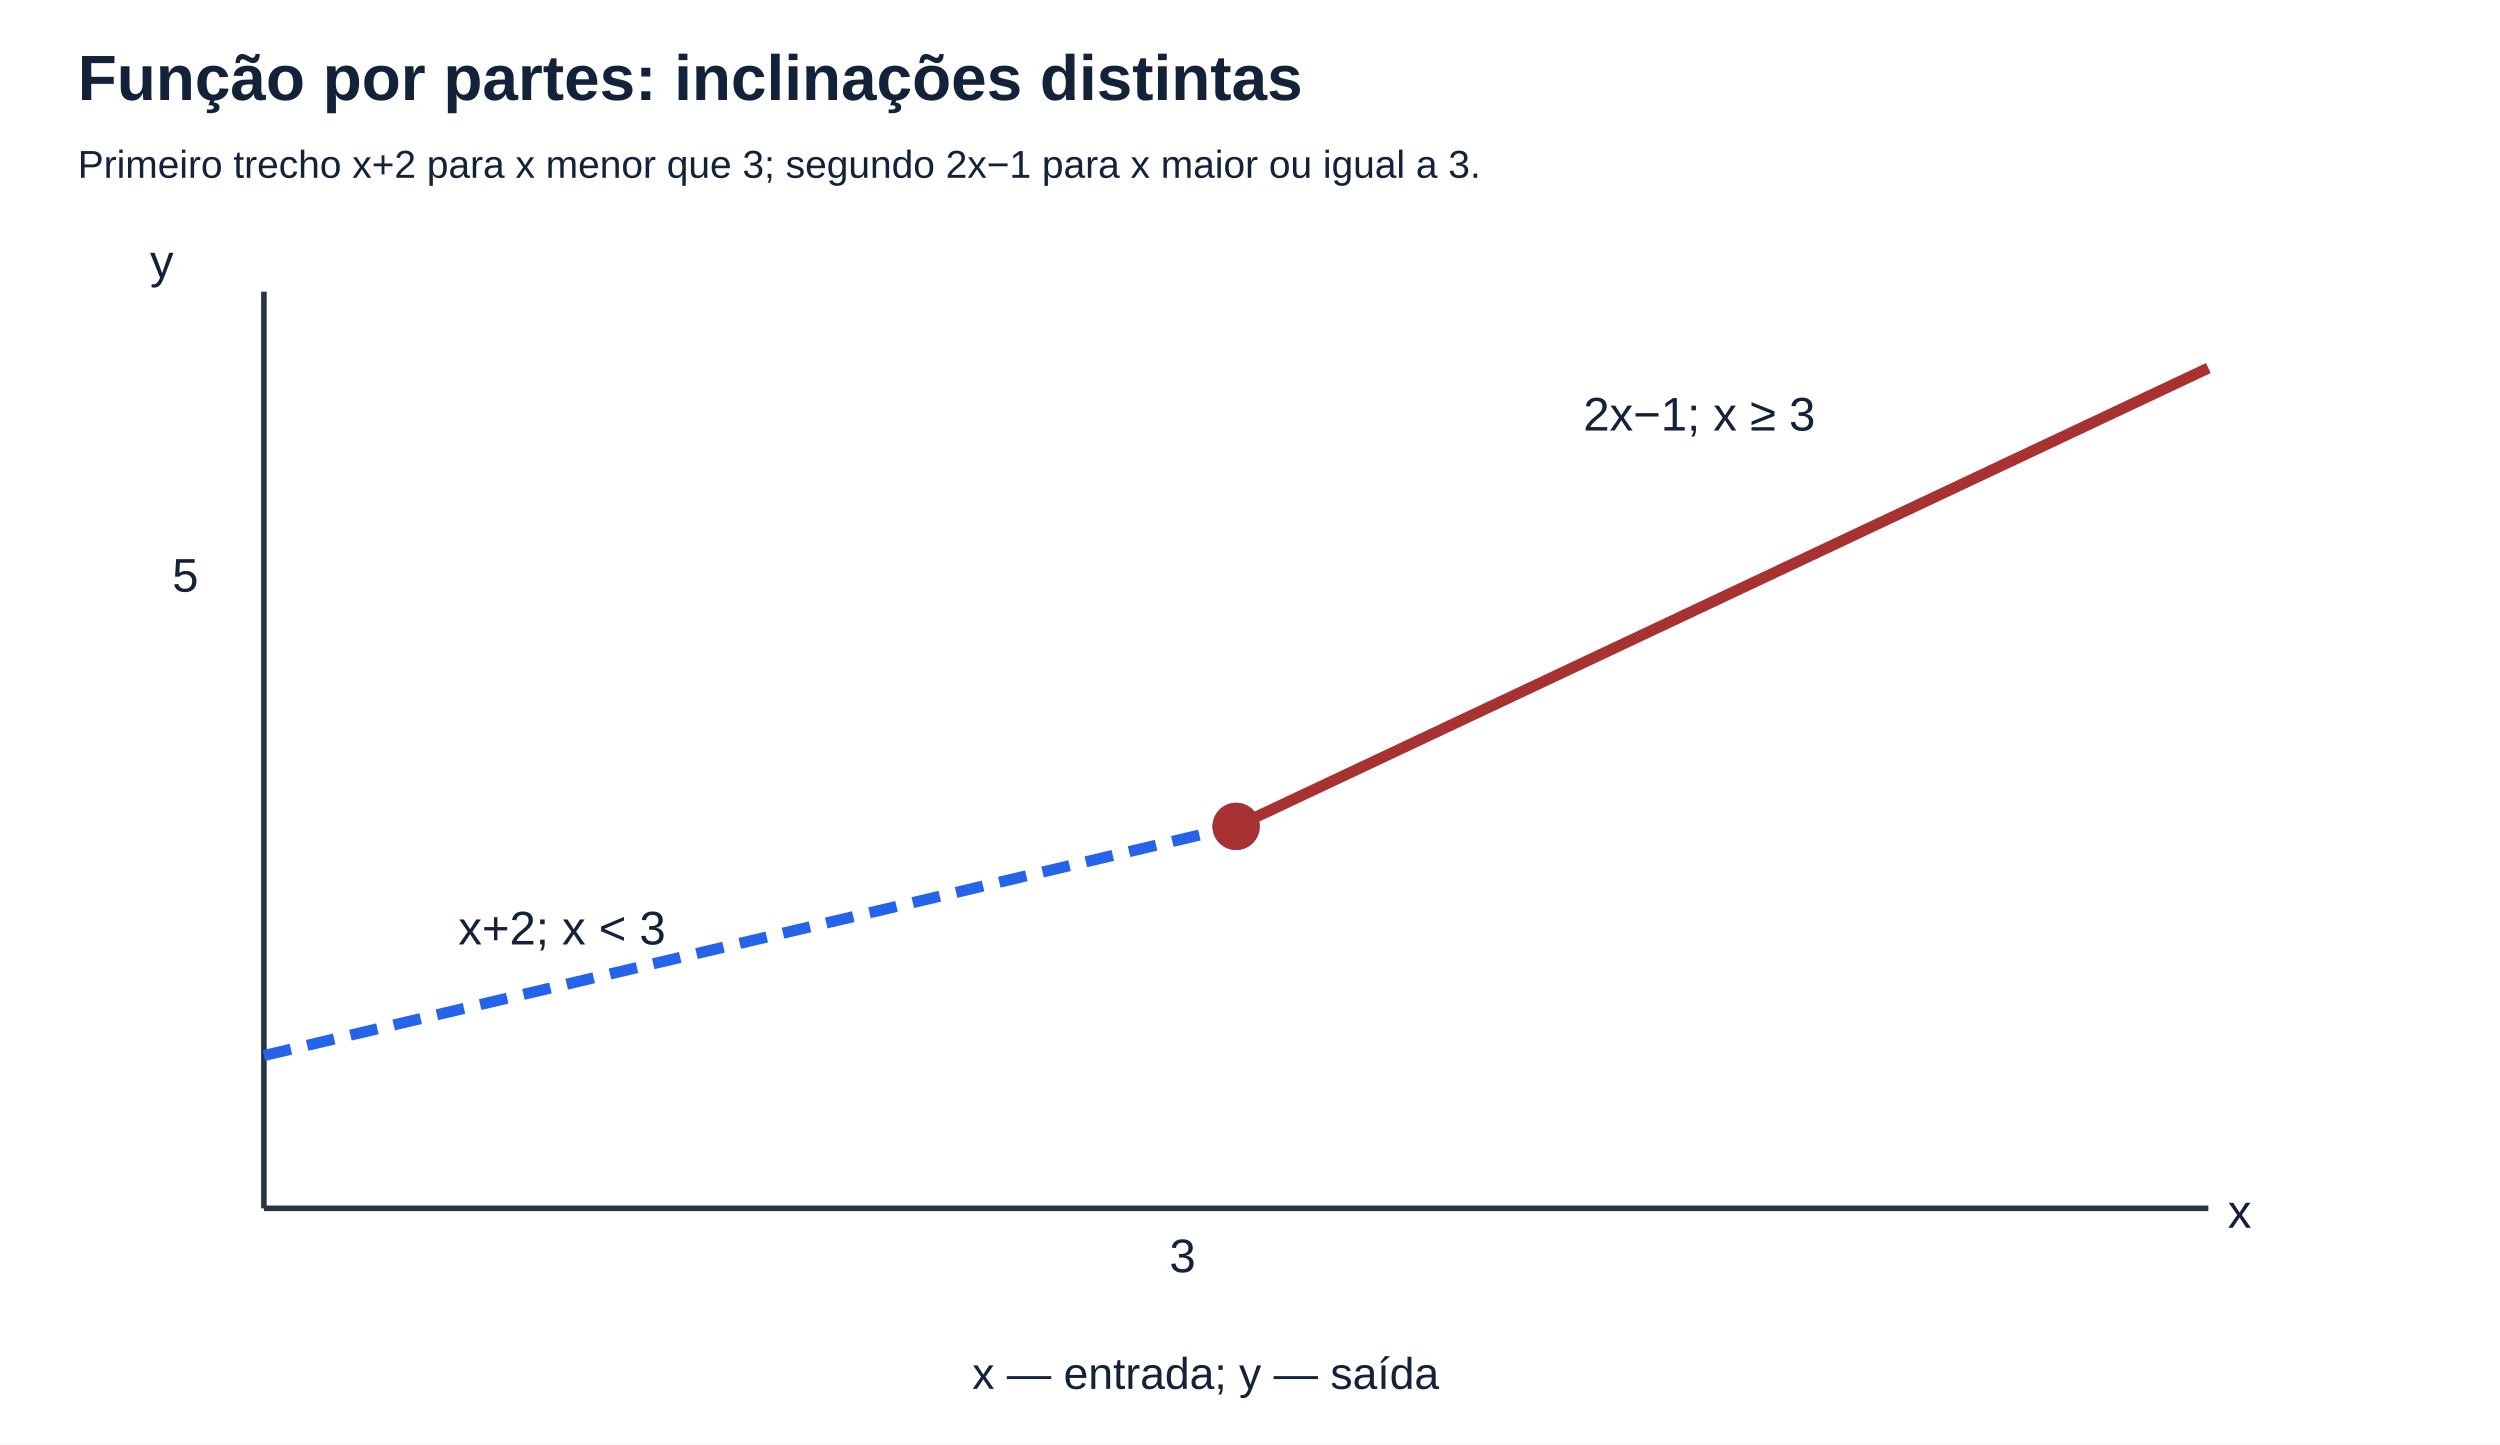
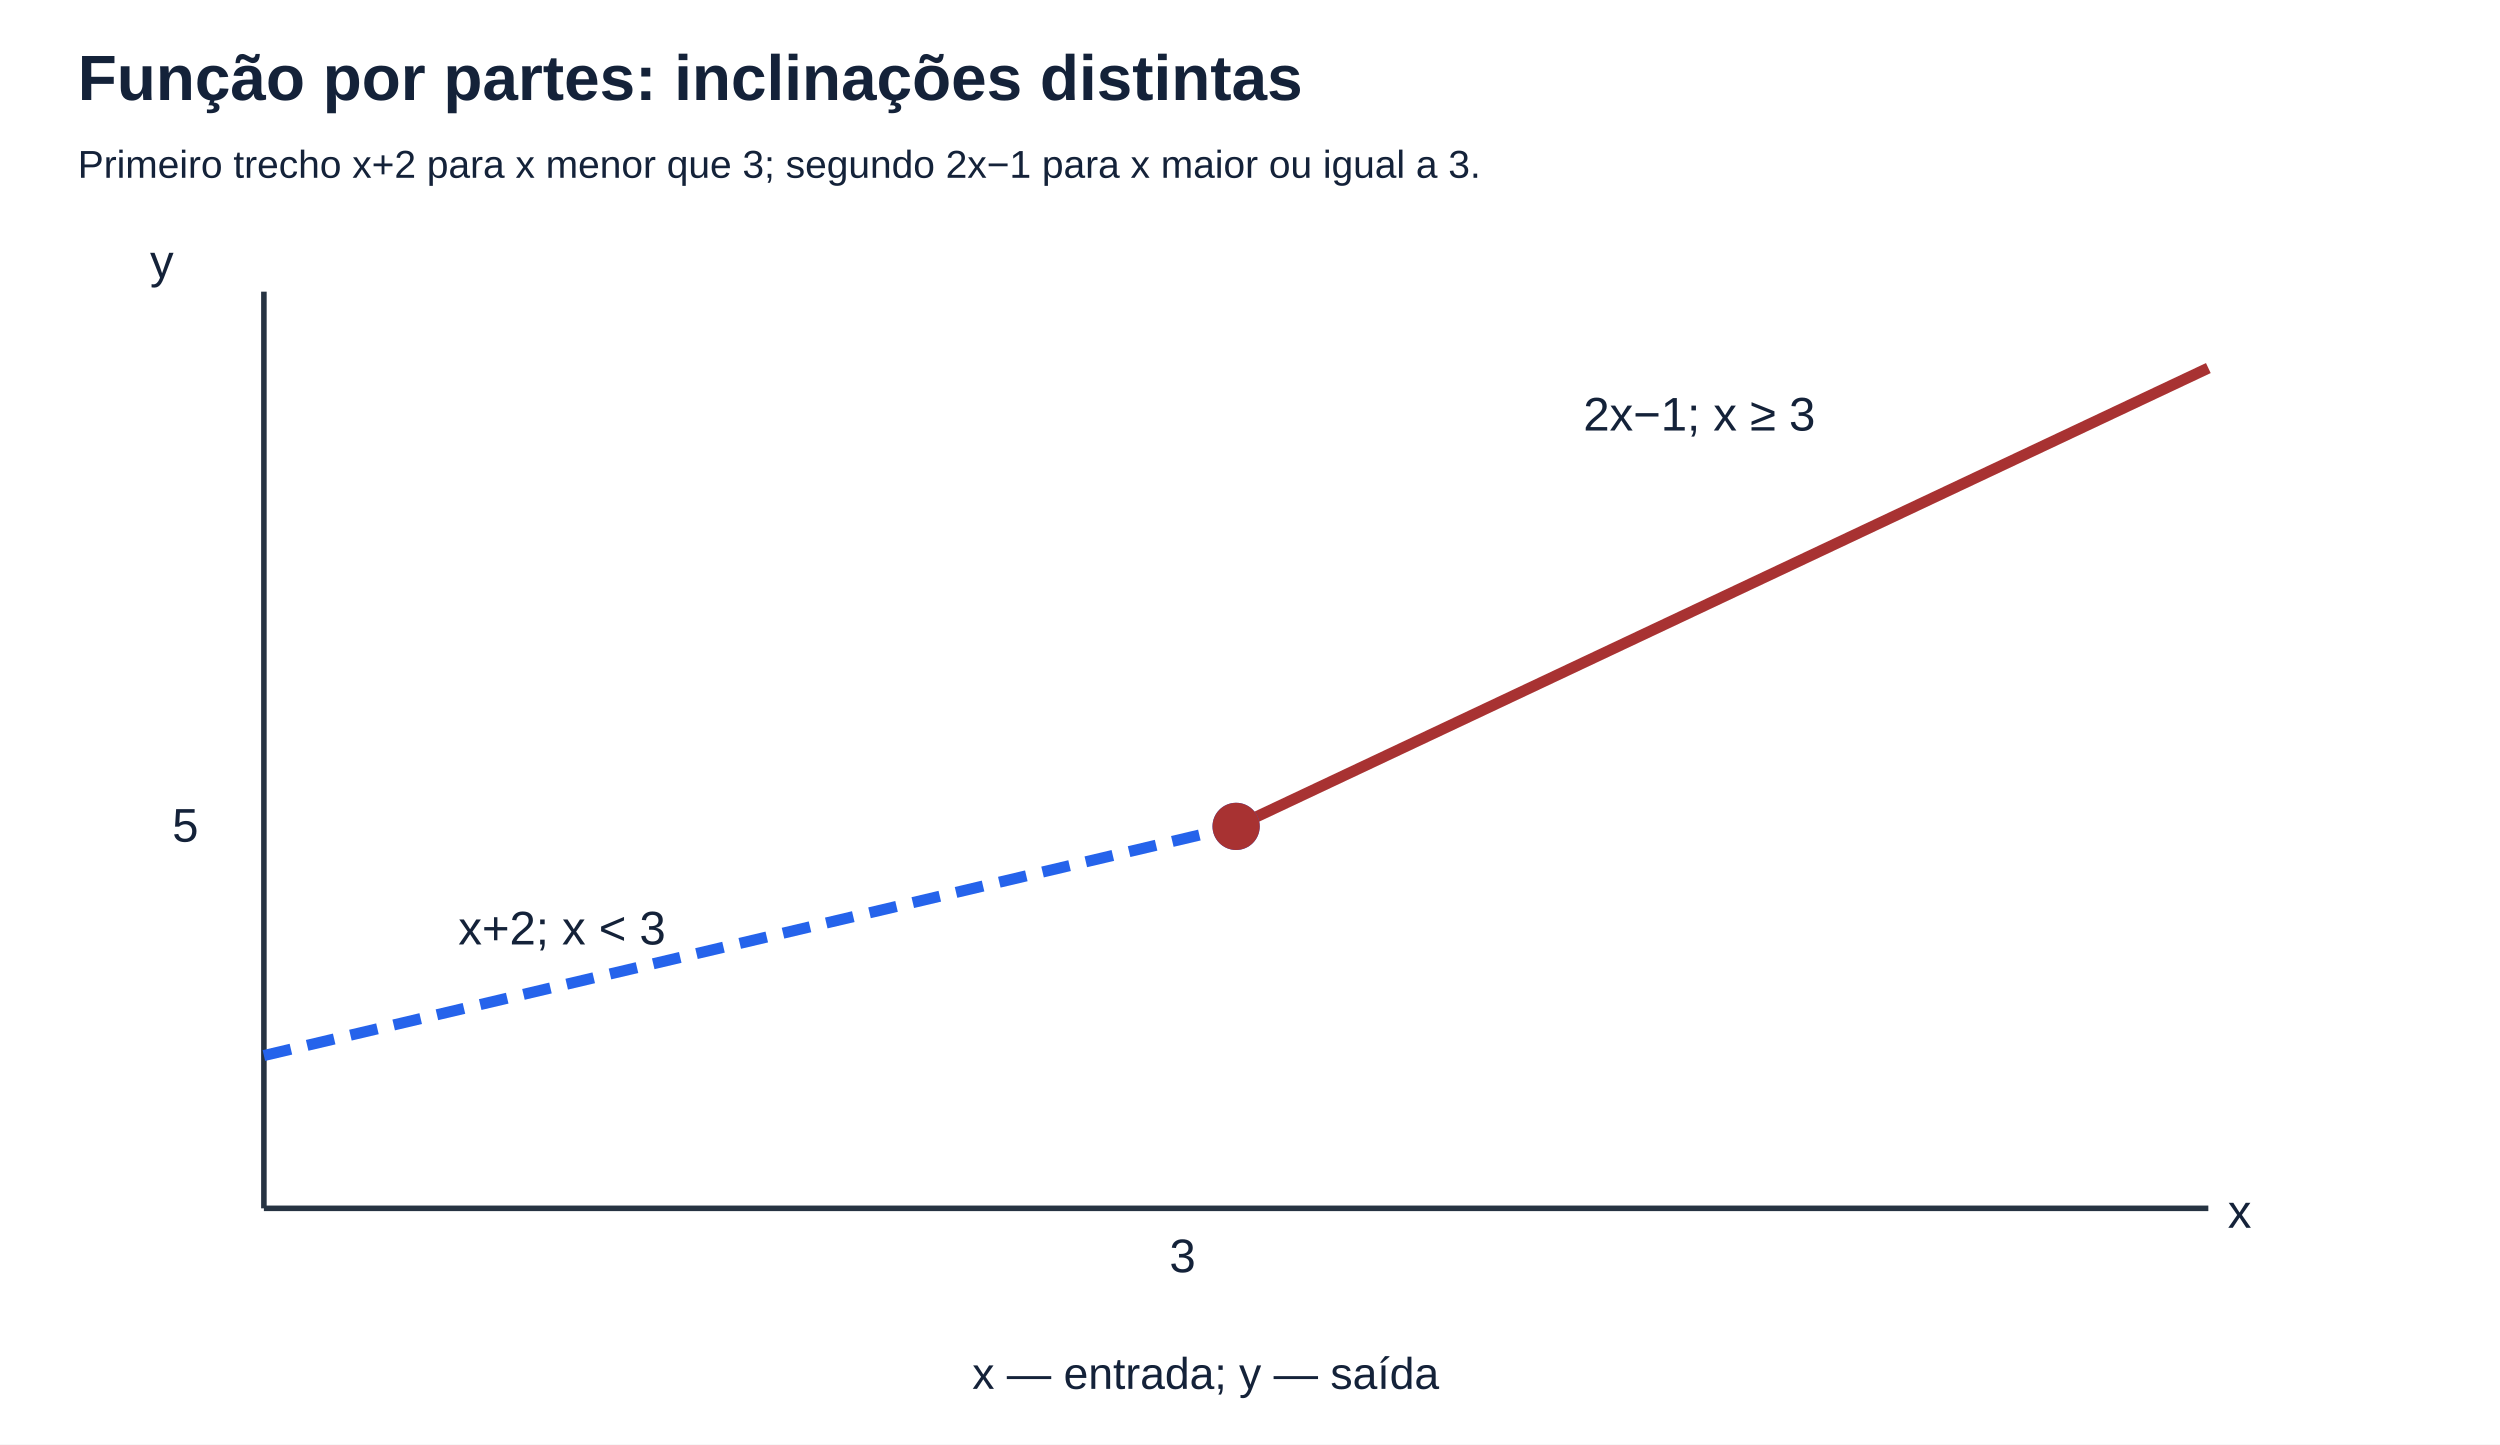
<svg xmlns="http://www.w3.org/2000/svg" viewBox="0 0 900 520" role="img" aria-labelledby="t d">
  <rect width="900" height="520" fill="#fff" />
  <g fill="#142239" font-family="Arial,sans-serif">
    <text x="28" y="36" font-weight="bold" font-size="23">Função por partes: inclinações distintas</text>
    <text x="28" y="64" font-size="14">Primeiro trecho x+2 para x menor que 3; segundo 2x−1 para x maior ou igual a 3.</text>
  </g>
  <g stroke="#263342" stroke-width="2" fill="none">
    <path d="M95 435 H795 M95 435 V105" />
  </g>
  <text x="54" y="100" font-family="Arial,sans-serif" font-size="17" fill="#142239">y</text>
  <text x="802" y="442" font-family="Arial,sans-serif" font-size="17" fill="#142239">x</text>
  <text x="421" y="458" font-family="Arial,sans-serif" font-size="17" fill="#142239">3</text>
-   <text x="62" y="213" font-family="Arial,sans-serif" font-size="17" fill="#142239">5</text>
+   <text x="62" y="303" font-family="Arial,sans-serif" font-size="17" fill="#142239">5</text>
  <path d="M95.0 380.0 L445.0 297.5" fill="none" stroke="#2563eb" stroke-width="4" stroke-dasharray="10 6" />
  <path d="M445.0 297.5 L795.0 132.5" fill="none" stroke="#a83232" stroke-width="4" />
  <circle cx="445.0" cy="297.5" r="7" stroke="#2563eb" stroke-width="3" fill="#fff" />
  <circle cx="445.0" cy="297.5" r="7" stroke="#a83232" stroke-width="3" fill="#a83232" />
  <text x="165" y="340" font-family="Arial,sans-serif" font-size="17" fill="#142239">x+2; x &lt; 3</text>
  <text x="570" y="155" font-family="Arial,sans-serif" font-size="17" fill="#142239">2x−1; x ≥ 3</text>
  <g font-family="Arial,sans-serif" font-size="16" fill="#142239">
    <text x="350" y="500">x — entrada; y — saída</text>
  </g>
</svg>
